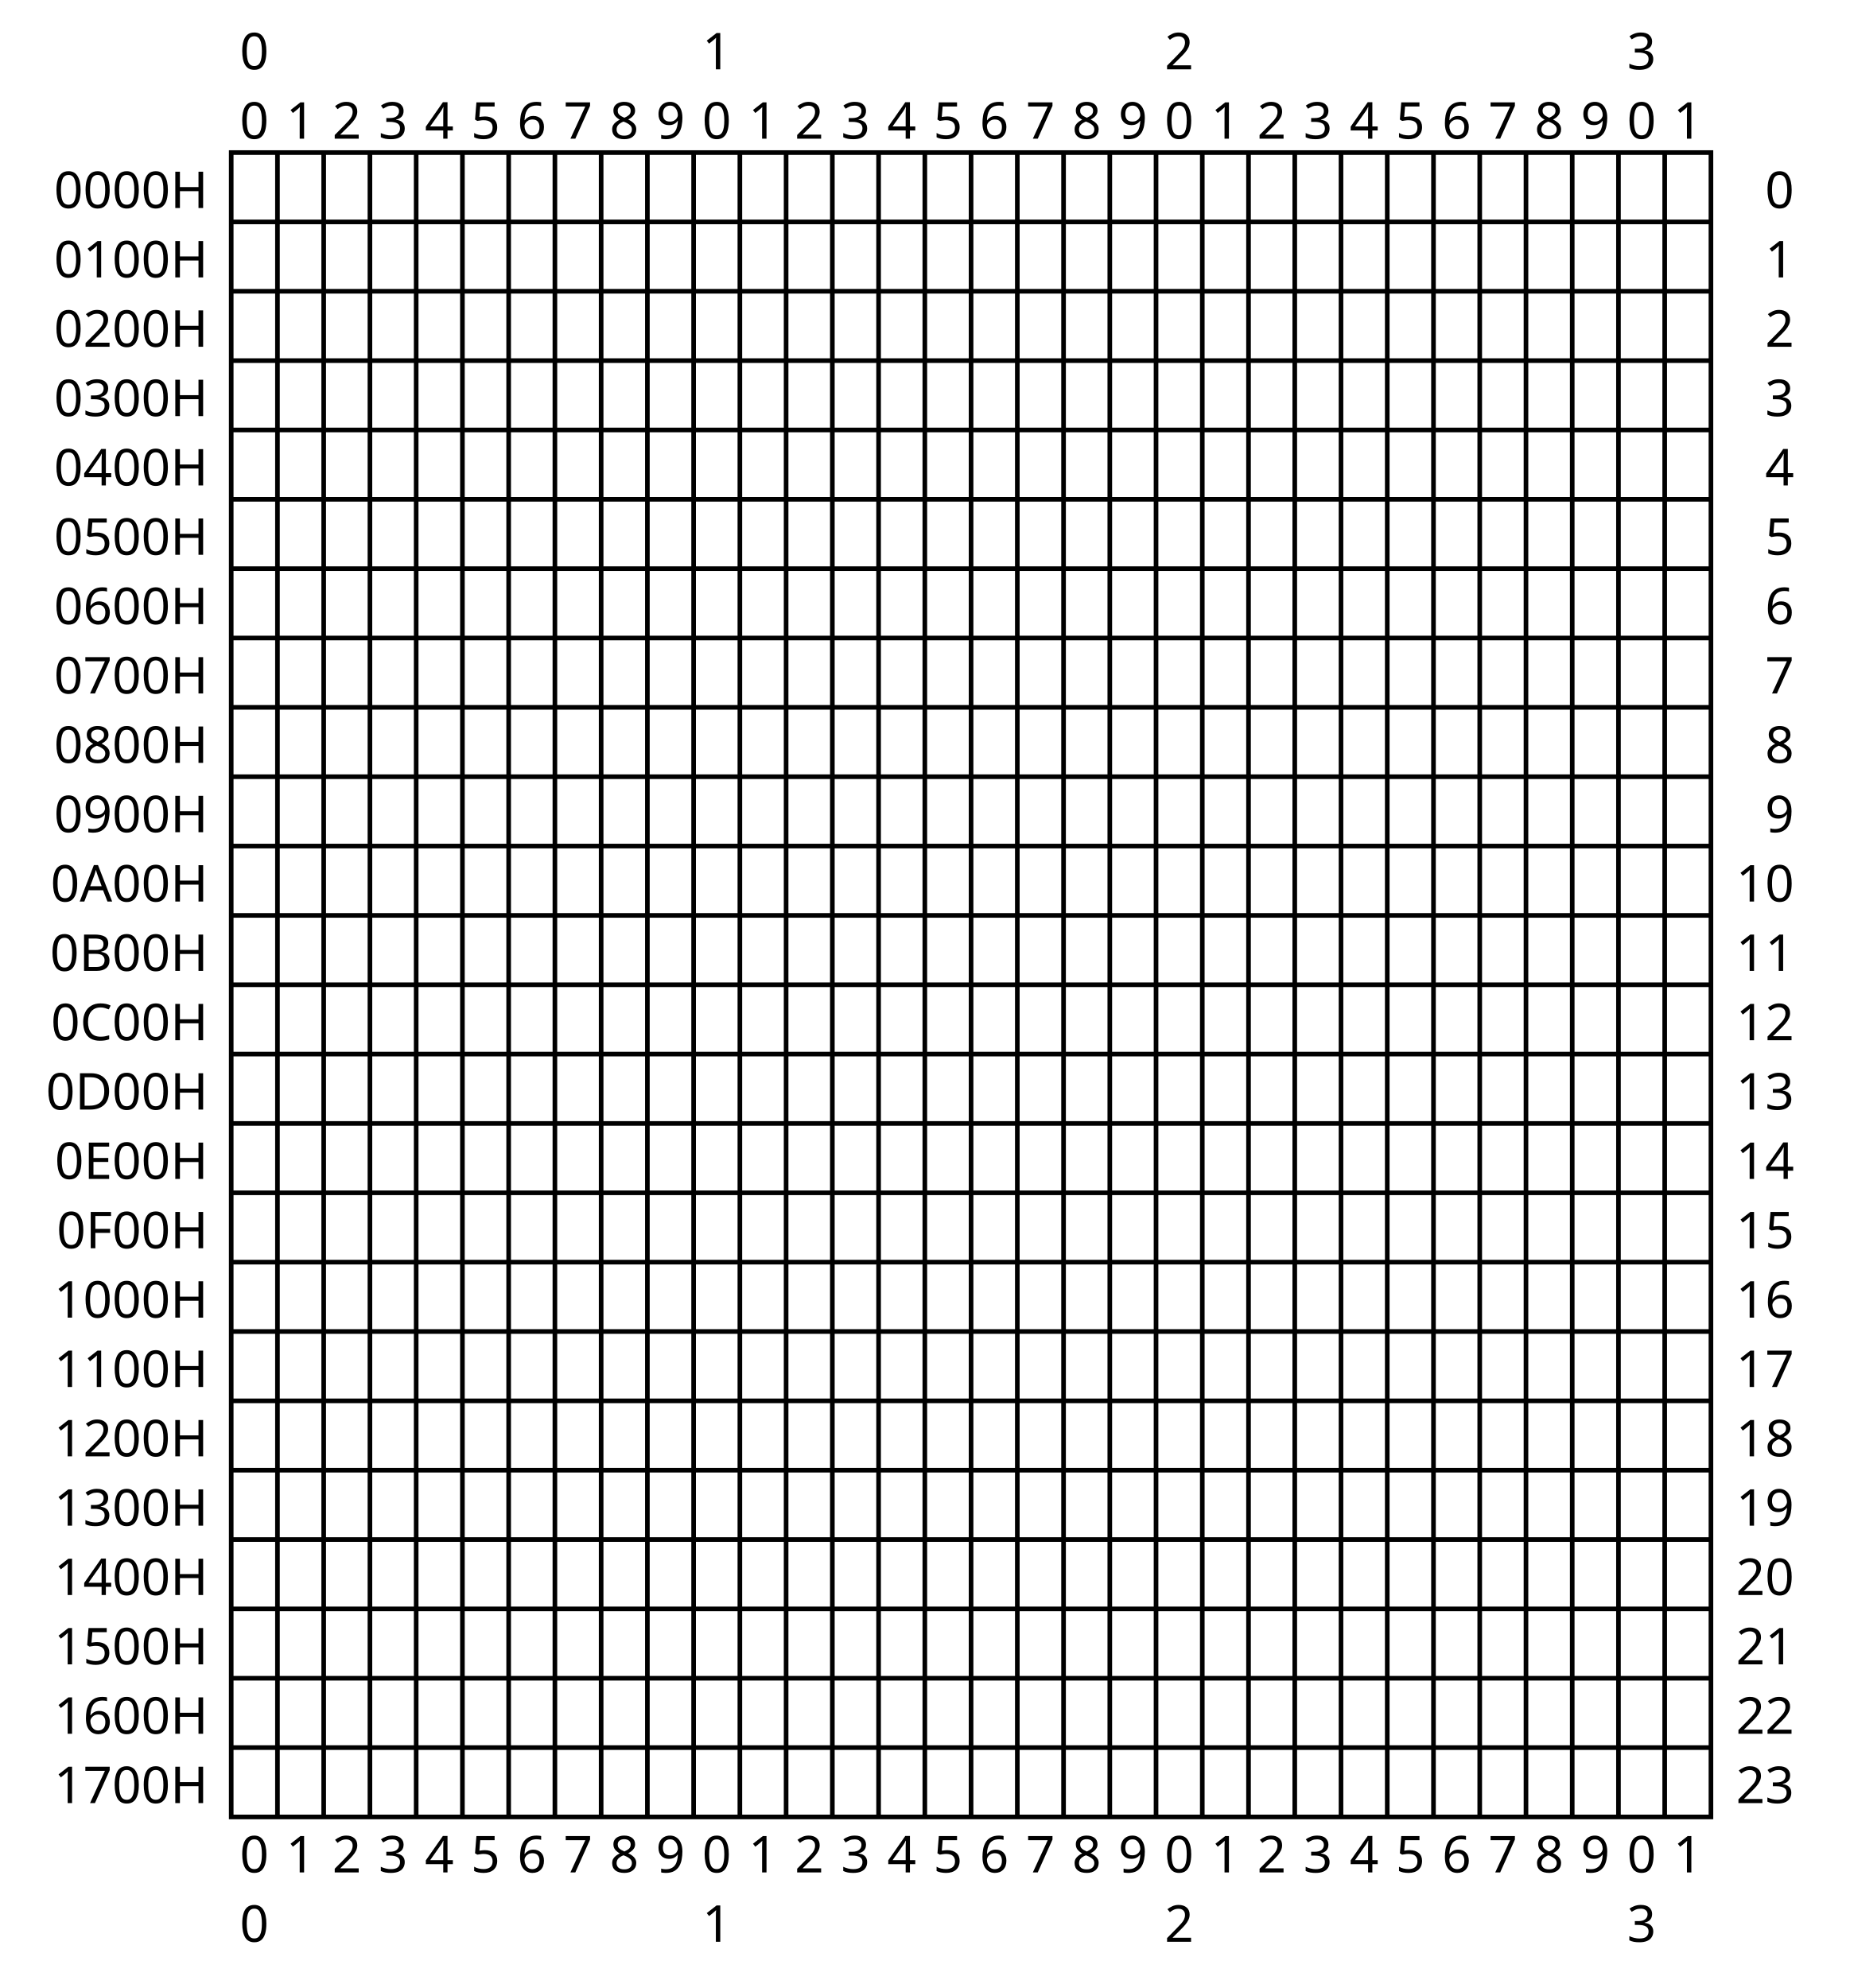
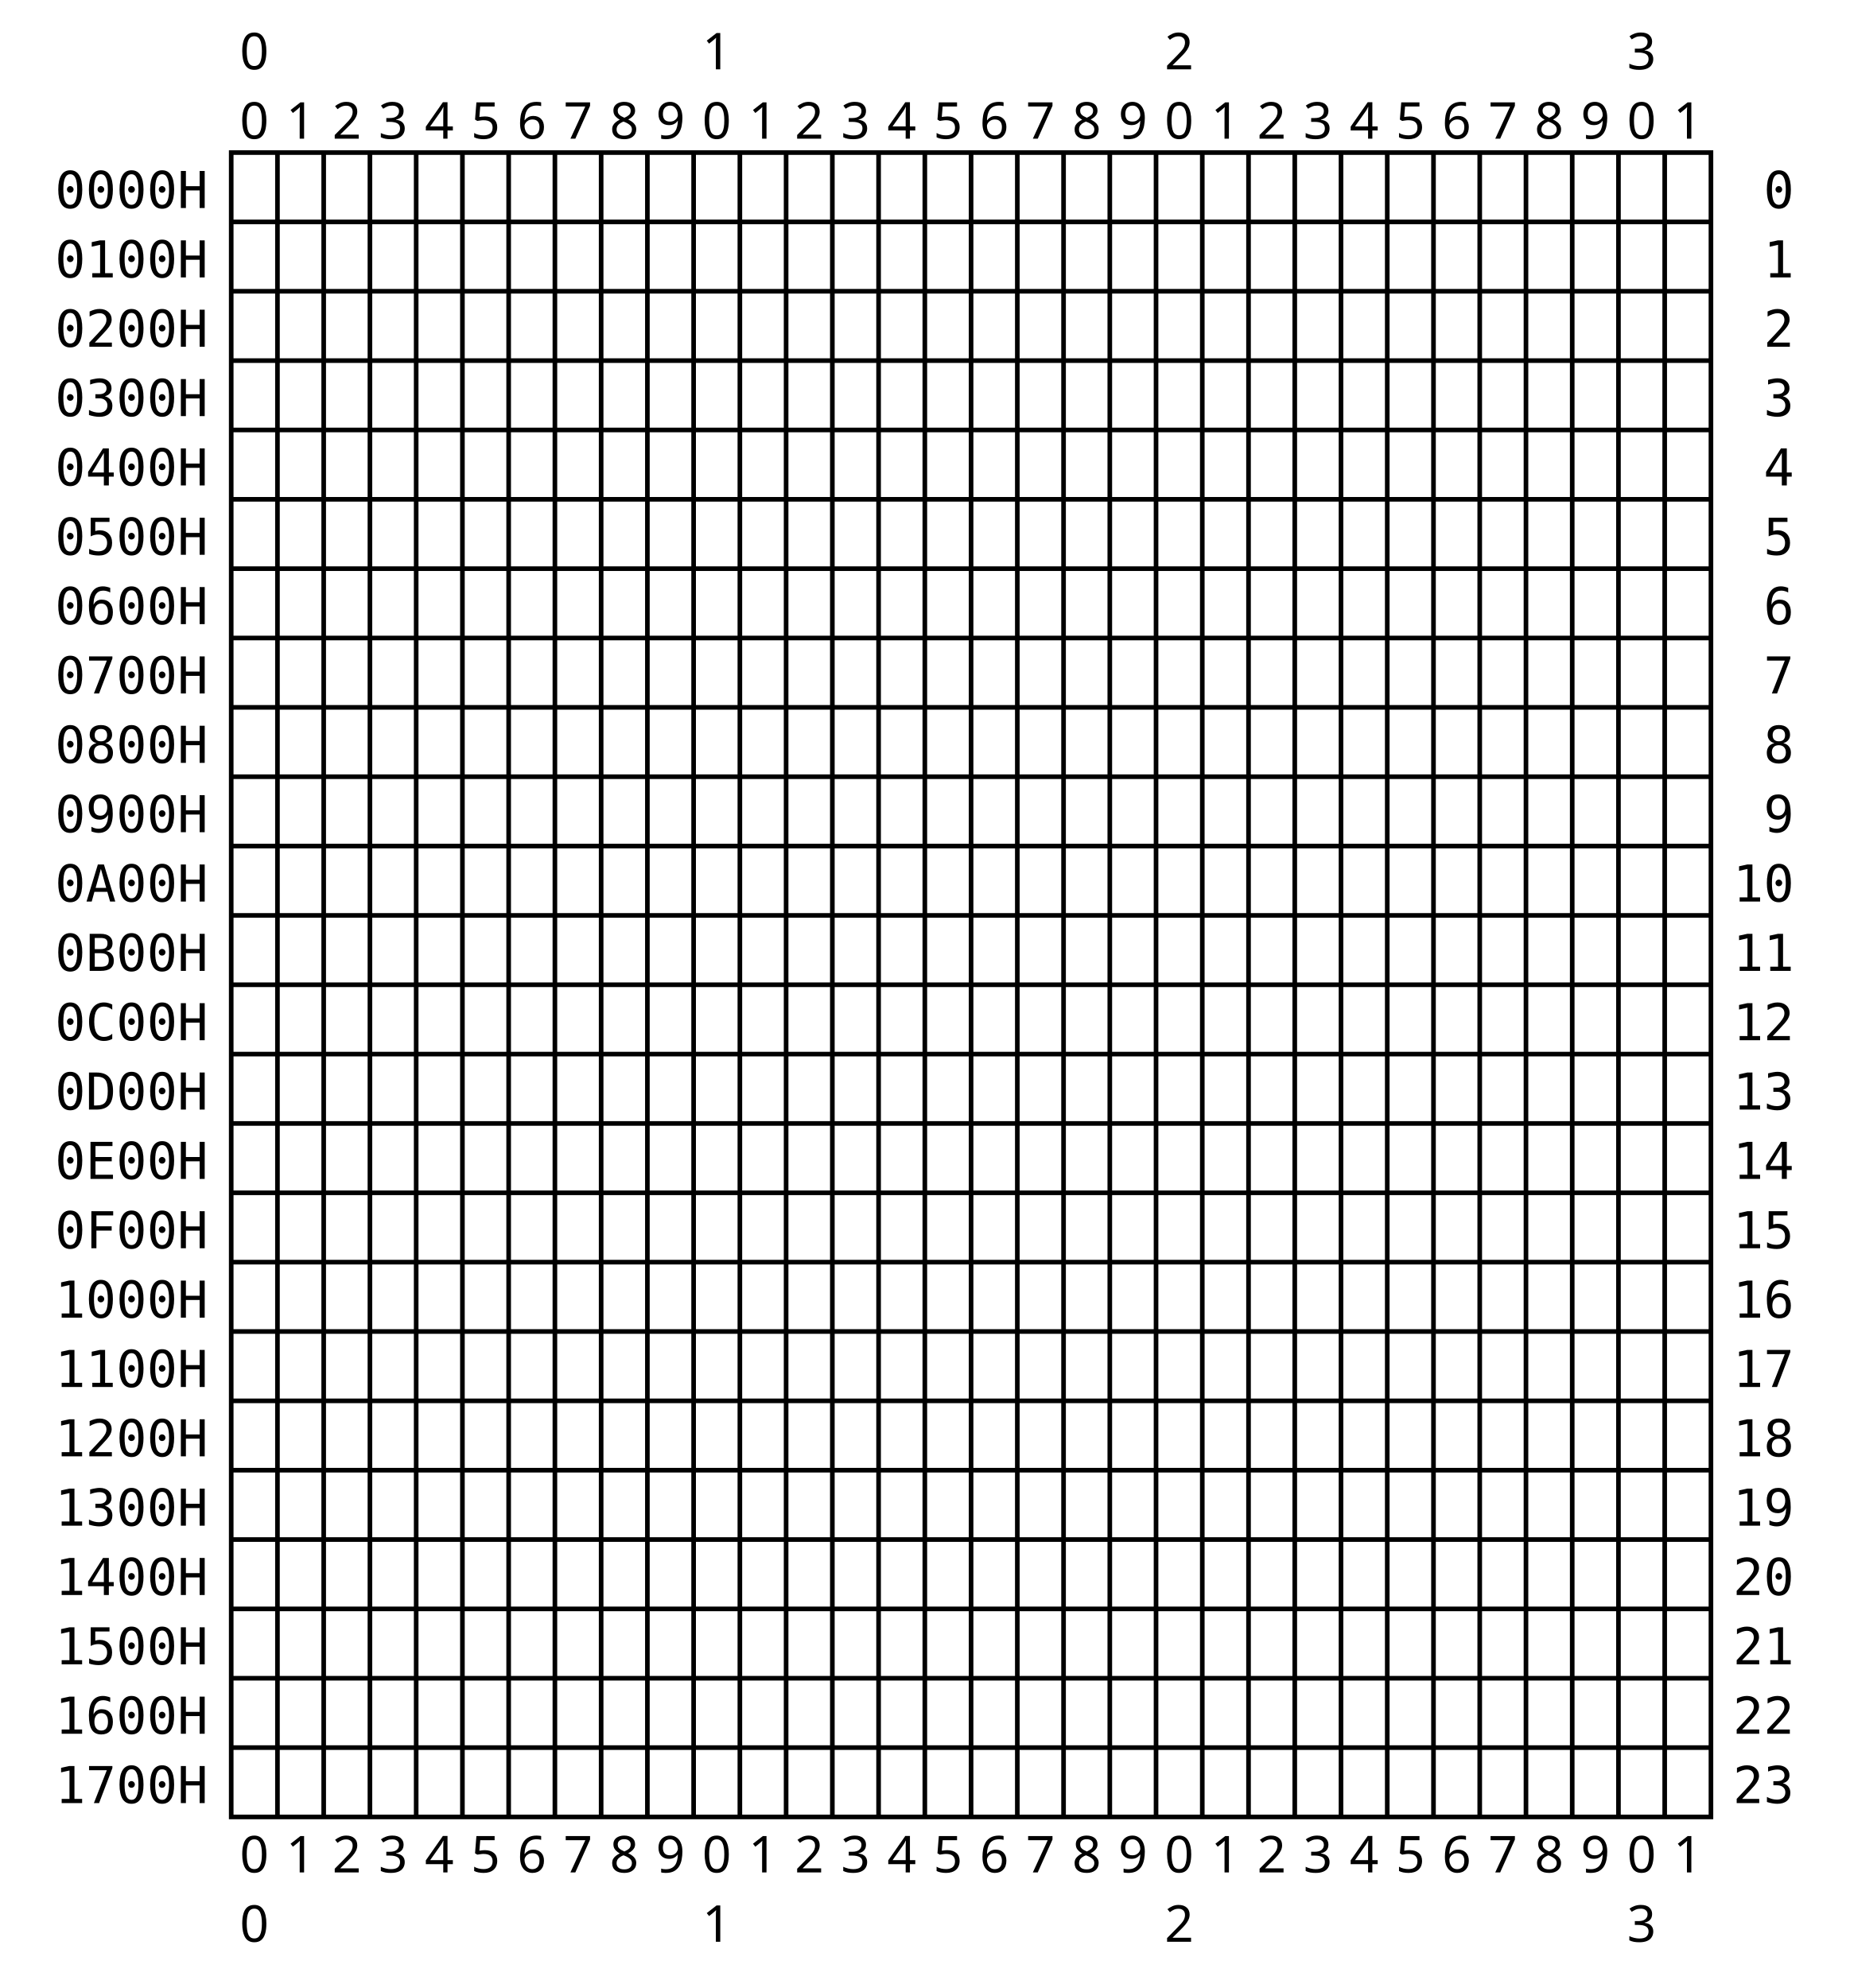
<svg xmlns="http://www.w3.org/2000/svg" xmlns:xlink="http://www.w3.org/1999/xlink" width="400px" height="430px" version="1.1" baseProfile="full">
  <defs>
    <g id="sequence">
      <text x="0" y="0">0</text>
      <text x="10" y="0">1</text>
      <text x="20" y="0">2</text>
      <text x="30" y="0">3</text>
      <text x="40" y="0">4</text>
      <text x="50" y="0">5</text>
      <text x="60" y="0">6</text>
      <text x="70" y="0">7</text>
      <text x="80" y="0">8</text>
      <text x="90" y="0">9</text>
    </g>
  </defs>
  <g transform="translate(10,30)">
    <g font-family="SFMono-Regular" font-size="11" fill="black" stroke="none" text-anchor="middle">
      <use xlink:href="#sequence" x="45" y="0" />
      <use xlink:href="#sequence" x="145" y="0" />
      <use xlink:href="#sequence" x="245" y="0" />
      <use xlink:href="#sequence" x="45" y="375" />
      <use xlink:href="#sequence" x="145" y="375" />
      <use xlink:href="#sequence" x="245" y="375" />
      <text x="345" y="0">0</text>
      <text x="355" y="0">1</text>
      <text x="345" y="375">0</text>
      <text x="355" y="375">1</text>
      <text x="45" y="-15">0</text>
      <text x="145" y="-15">1</text>
      <text x="245" y="-15">2</text>
      <text x="345" y="-15">3</text>
      <text x="45" y="390">0</text>
      <text x="145" y="390">1</text>
      <text x="245" y="390">2</text>
      <text x="345" y="390">3</text>
    </g>
-     <g font-family="SFMono-Regular" font-size="11" fill="black" stroke="none" text-anchor="end">
+     <g font-family="Lucida Console, Monaco, monospace" font-size="11" fill="black" stroke="none" text-anchor="end">
      <g transform="translate(35,15)">
        <text x="0" y="0">0000H</text>
        <text x="0" y="15">0100H</text>
        <text x="0" y="30">0200H</text>
        <text x="0" y="45">0300H</text>
        <text x="0" y="60">0400H</text>
        <text x="0" y="75">0500H</text>
        <text x="0" y="90">0600H</text>
        <text x="0" y="105">0700H</text>
        <text x="0" y="120">0800H</text>
        <text x="0" y="135">0900H</text>
        <text x="0" y="150">0A00H</text>
        <text x="0" y="165">0B00H</text>
        <text x="0" y="180">0C00H</text>
        <text x="0" y="195">0D00H</text>
        <text x="0" y="210">0E00H</text>
        <text x="0" y="225">0F00H</text>
        <text x="0" y="240">1000H</text>
        <text x="0" y="255">1100H</text>
        <text x="0" y="270">1200H</text>
        <text x="0" y="285">1300H</text>
        <text x="0" y="300">1400H</text>
        <text x="0" y="315">1500H</text>
        <text x="0" y="330">1600H</text>
        <text x="0" y="345">1700H</text>
      </g>
      <g transform="translate(378,15)">
        <text x="0" y="0">0</text>
        <text x="0" y="15">1</text>
        <text x="0" y="30">2</text>
        <text x="0" y="45">3</text>
        <text x="0" y="60">4</text>
        <text x="0" y="75">5</text>
        <text x="0" y="90">6</text>
        <text x="0" y="105">7</text>
        <text x="0" y="120">8</text>
        <text x="0" y="135">9</text>
        <text x="0" y="150">10</text>
        <text x="0" y="165">11</text>
        <text x="0" y="180">12</text>
        <text x="0" y="195">13</text>
        <text x="0" y="210">14</text>
        <text x="0" y="225">15</text>
        <text x="0" y="240">16</text>
        <text x="0" y="255">17</text>
        <text x="0" y="270">18</text>
        <text x="0" y="285">19</text>
        <text x="0" y="300">20</text>
        <text x="0" y="315">21</text>
        <text x="0" y="330">22</text>
        <text x="0" y="345">23</text>
      </g>
      <g transform="translate(40,3)">
        <g fill="none" stroke="black">
          <rect x="0" y="0" width="320px" height="360px" />
          <path d="M10,0 v360 m10,0 v-360 m10,0 v360 m10,0 v-360 m10,0 v360 m10,0 v-360 m10,0 v360 m10,0 v-360 m10,0 v360 m10,0 v-360 m10,0 v360 m10,0 v-360 m10,0 v360 m10,0 v-360 m10,0 v360 m10,0 v-360 m10,0 v360 m10,0 v-360 m10,0 v360 m10,0 v-360 m10,0 v360 m10,0 v-360 m10,0 v360 m10,0 v-360 m10,0 v360 m10,0 v-360 m10,0 v360 m10,0 v-360 m10,0 v360 m10,0 v-360 m10,0 v360" />
          <path d="M0,15 h320 m0,15 h-320 m0,15 h320 m0,15 h-320 m0,15 h320 m0,15 h-320 m0,15 h320 m0,15 h-320 m0,15 h320 m0,15 h-320 m0,15 h320 m0,15 h-320 m0,15 h320 m0,15 h-320 m0,15 h320 m0,15 h-320 m0,15 h320 m0,15 h-320 m0,15 h320 m0,15 h-320 m0,15 h320 m0,15 h-320 m0,15 h320" />
        </g>
      </g>
    </g>
  </g>
</svg>
